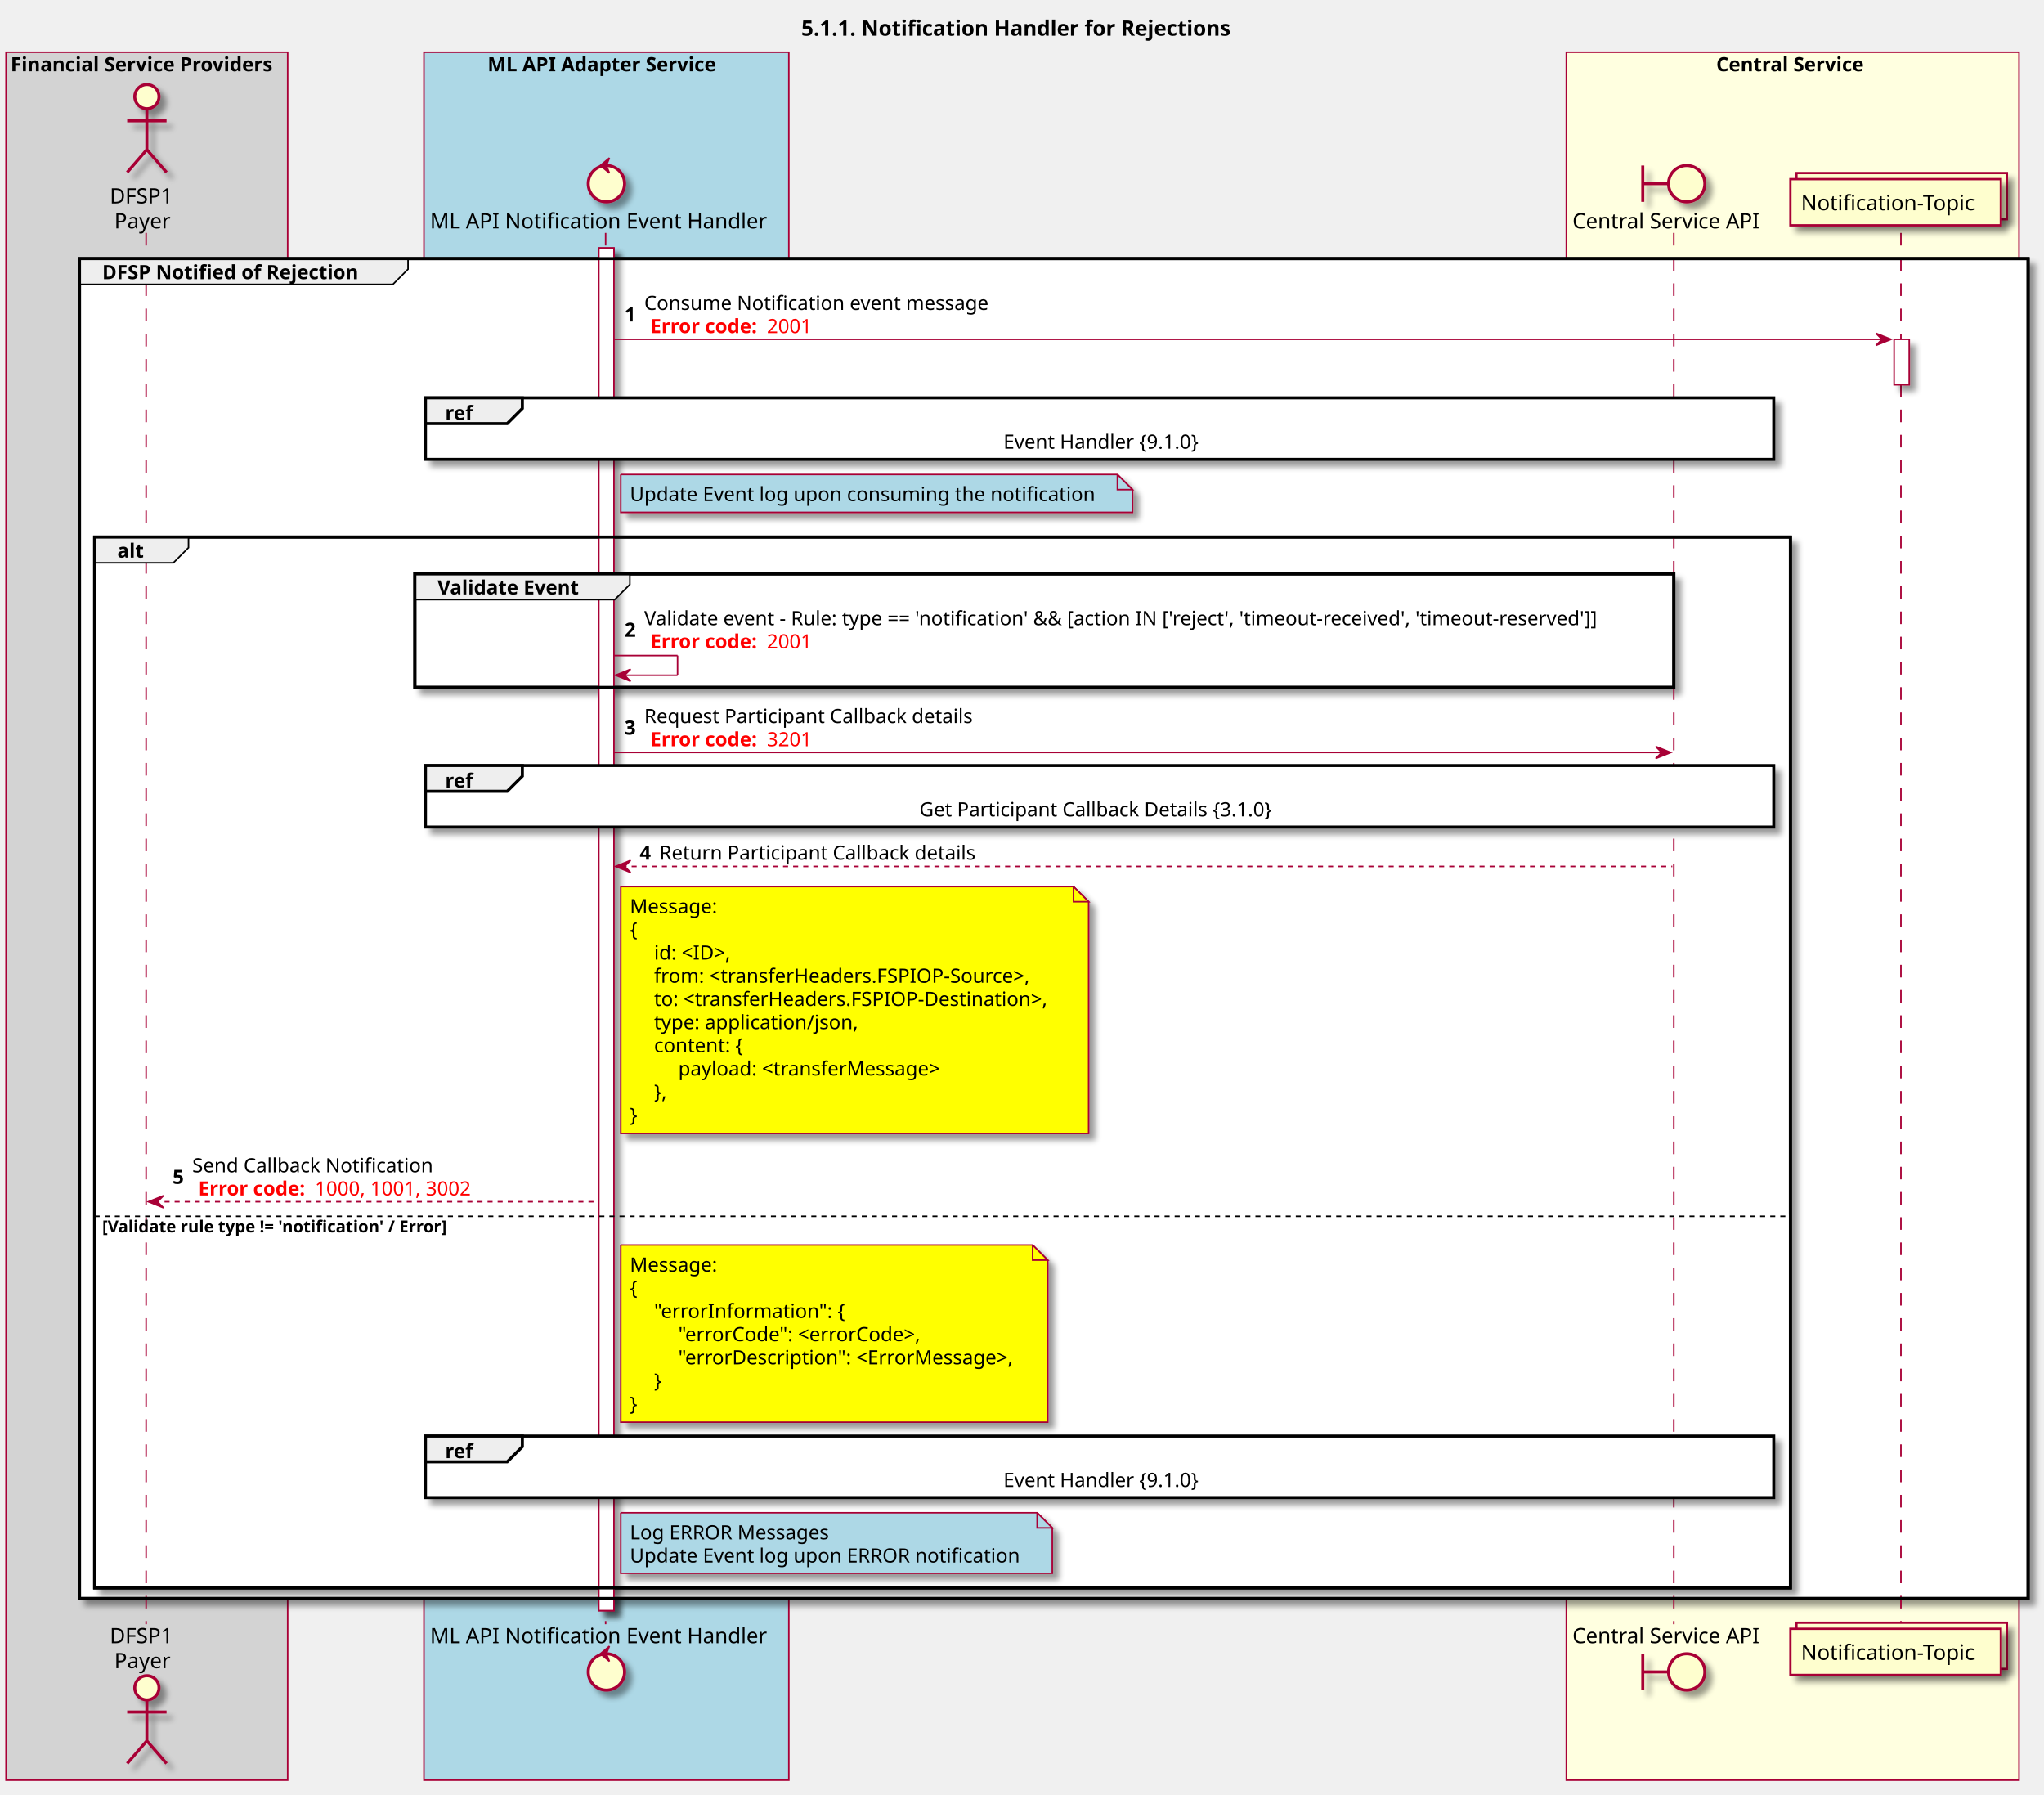
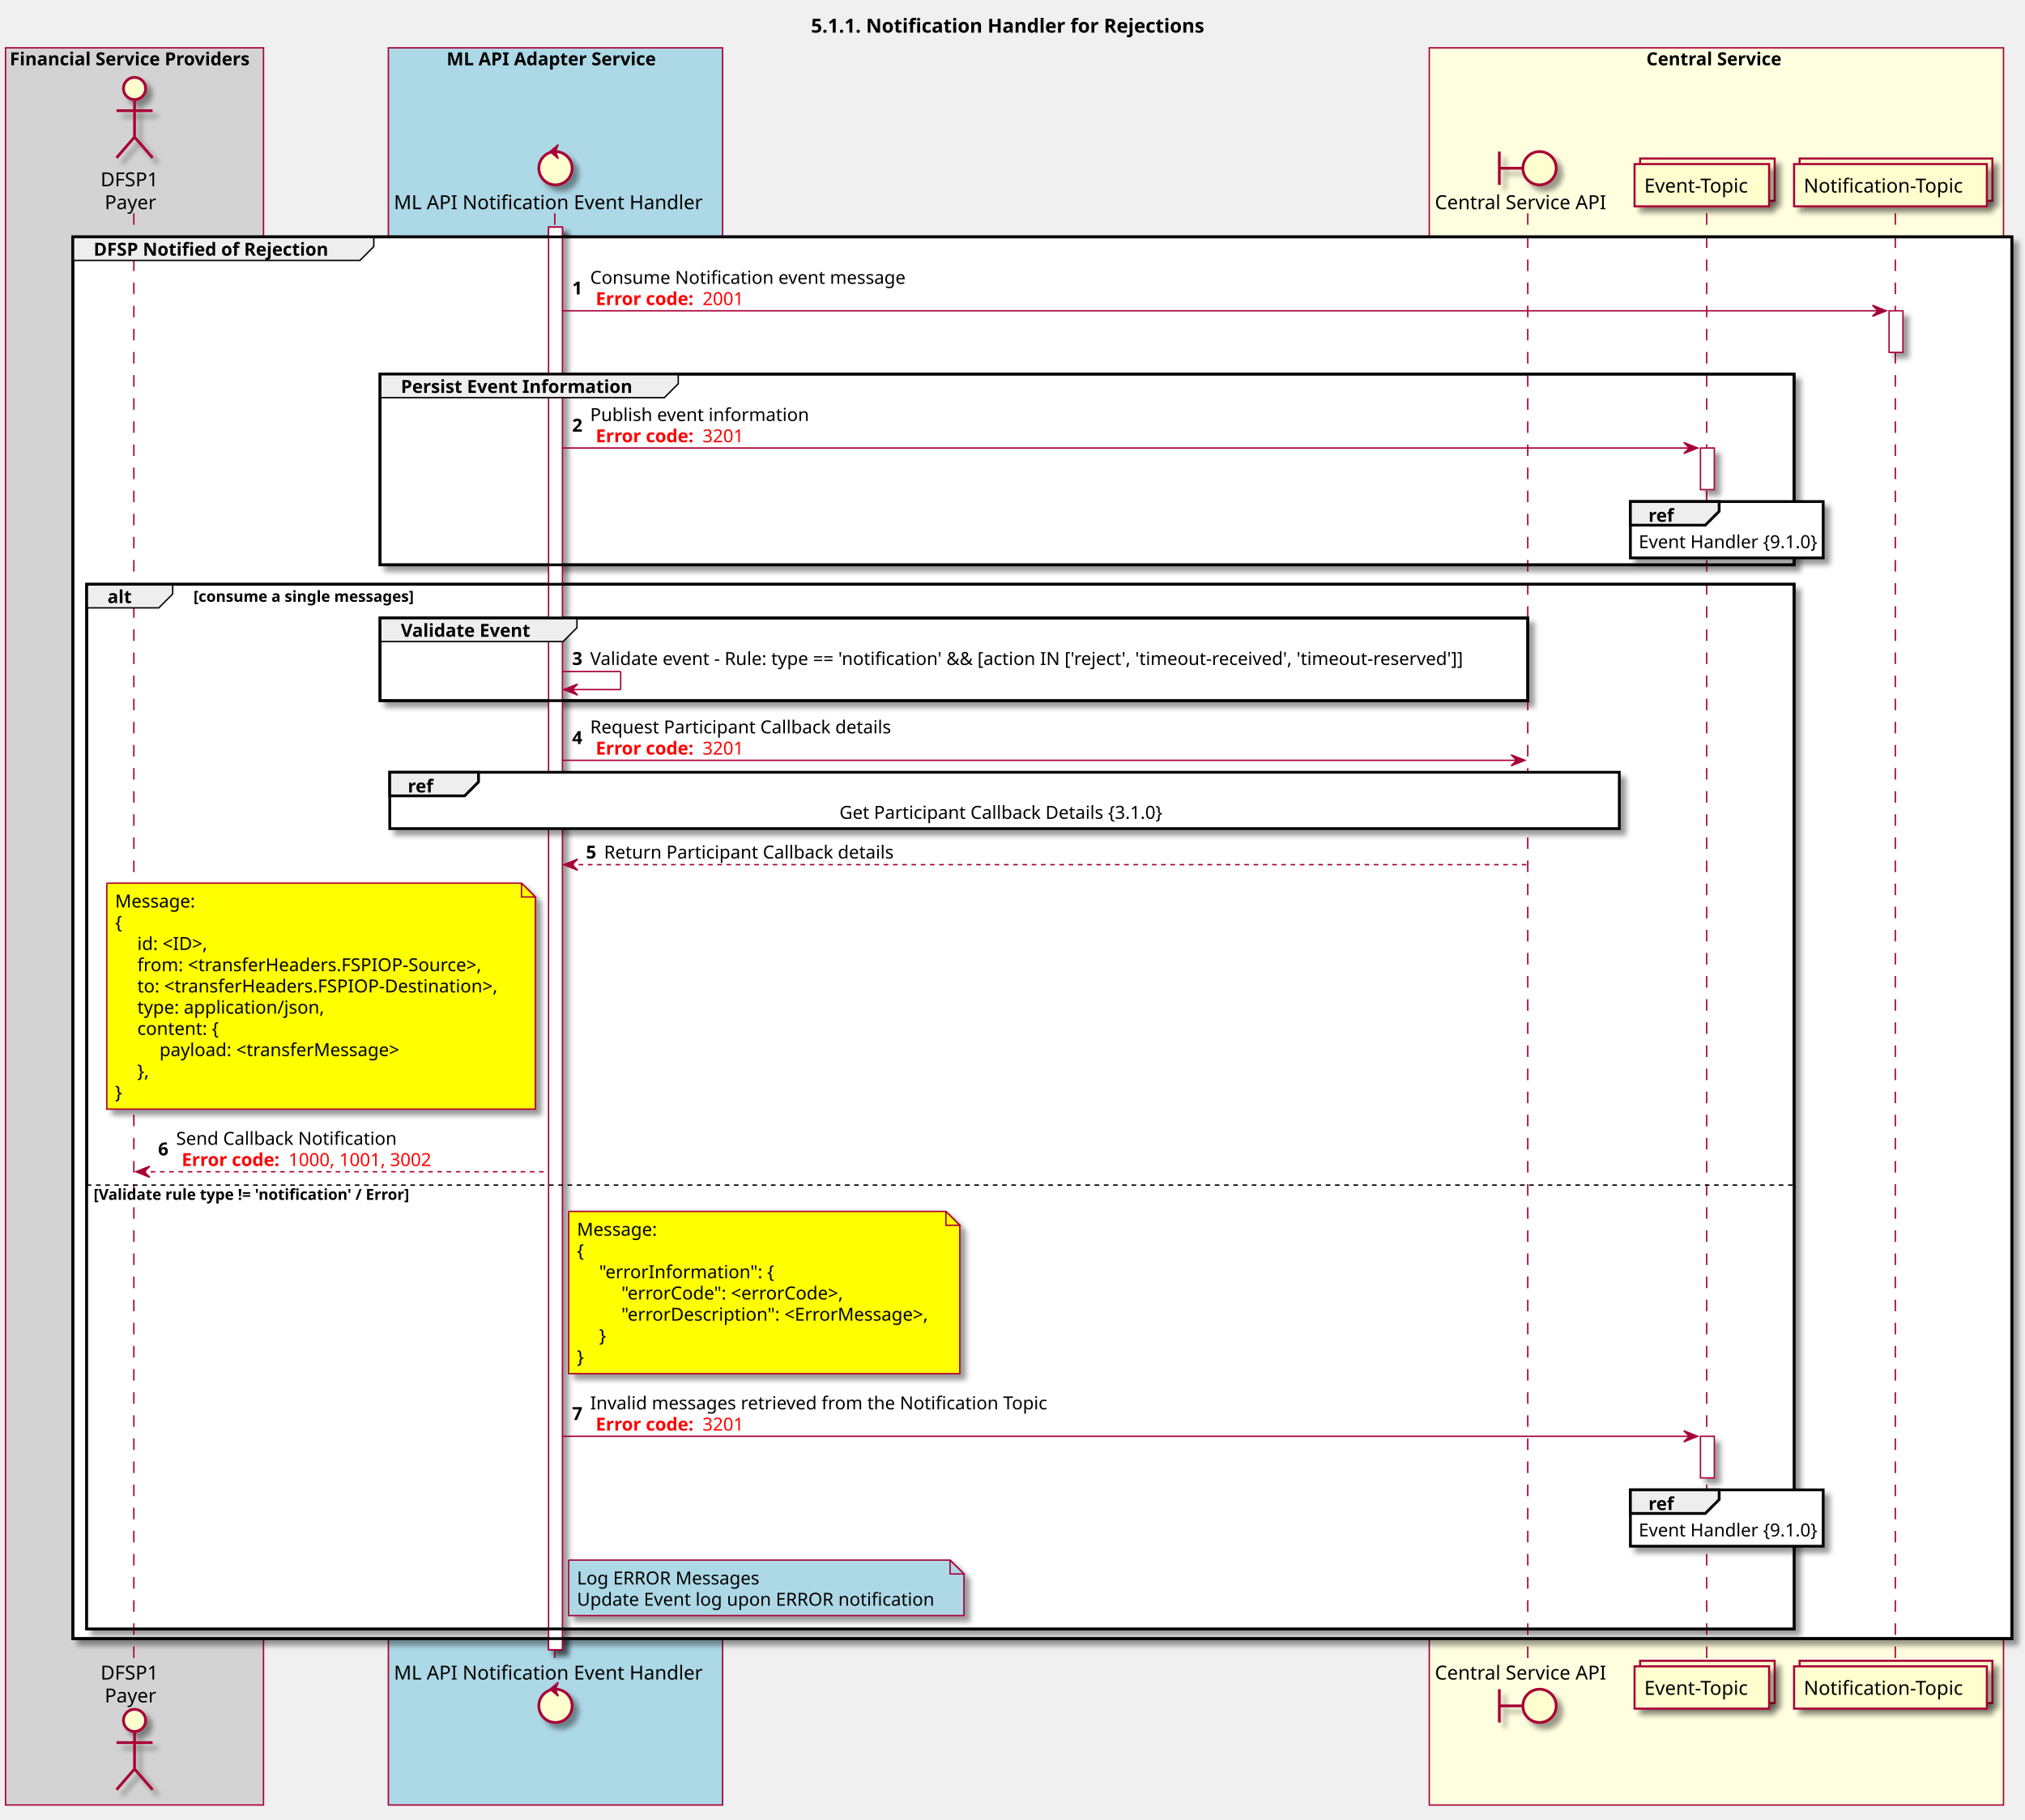
- <svg xmlns="http://www.w3.org/2000/svg" contentScriptType="application/ecmascript" contentStyleType="text/css" height="711.6px" preserveAspectRatio="none" style="width:810px;height:711px;" version="1.1" viewBox="0 0 810 711" width="810px" zoomAndPan="magnify">
+ <svg xmlns="http://www.w3.org/2000/svg" contentScriptType="application/ecmascript" contentStyleType="text/css" height="787.2px" preserveAspectRatio="none" style="width:876px;height:787px;" version="1.1" viewBox="0 0 876 787" width="876.6px" zoomAndPan="magnify">
  <defs>
-     <filter height="300%" id="fsfgrvqvoucpb" width="300%" x="-1" y="-1">
+     <filter height="300%" id="fx6akczbfdt3q" width="300%" x="-1" y="-1">
      <feGaussianBlur result="blurOut" stdDeviation="1.2" />
      <feColorMatrix in="blurOut" result="blurOut2" type="matrix" values="0 0 0 0 0 0 0 0 0 0 0 0 0 0 0 0 0 0 .4 0" />
      <feOffset dx="2.4" dy="2.4" in="blurOut2" result="blurOut3" />
      <feBlend in="SourceGraphic" in2="blurOut3" mode="normal" />
    </filter>
  </defs>
  <g>
-     <text fill="#000000" font-family="sans-serif" font-size="8.4" font-weight="bold" lengthAdjust="spacingAndGlyphs" textLength="176.4" x="317.55" y="14.121">5.1.1. Notification Handler for Rejections</text>
-     <rect fill="#D3D3D3" height="684.612" style="stroke: #A80036; stroke-width: 0.6;" width="111.6" x="2.4" y="20.693" />
+     <text fill="#000000" font-family="sans-serif" font-size="8.4" font-weight="bold" lengthAdjust="spacingAndGlyphs" textLength="176.4" x="350.85" y="14.121">5.1.1. Notification Handler for Rejections</text>
+     <rect fill="#D3D3D3" height="760.171" style="stroke: #A80036; stroke-width: 0.6;" width="111.6" x="2.4" y="20.693" />
    <text fill="#000000" font-family="sans-serif" font-size="7.8" font-weight="bold" lengthAdjust="spacingAndGlyphs" textLength="108" x="4.2" y="28.234">Financial Service Providers</text>
-     <rect fill="#ADD8E6" height="684.612" style="stroke: #A80036; stroke-width: 0.6;" width="144.6" x="168" y="20.693" />
+     <rect fill="#ADD8E6" height="760.171" style="stroke: #A80036; stroke-width: 0.6;" width="144.6" x="168" y="20.693" />
    <text fill="#000000" font-family="sans-serif" font-size="7.8" font-weight="bold" lengthAdjust="spacingAndGlyphs" textLength="94.2" x="193.2" y="28.234">ML API Adapter Service</text>
-     <rect fill="#FFFFE0" height="684.612" style="stroke: #A80036; stroke-width: 0.6;" width="179.4" x="620.7" y="20.693" />
-     <text fill="#000000" font-family="sans-serif" font-size="7.8" font-weight="bold" lengthAdjust="spacingAndGlyphs" textLength="60.6" x="680.1" y="28.234">Central Service</text>
-     <rect fill="#FFFFFF" filter="url(#fsfgrvqvoucpb)" height="539.854" style="stroke: #A80036; stroke-width: 0.6;" width="6" x="237.3" y="98.265" />
-     <rect fill="#FFFFFF" filter="url(#fsfgrvqvoucpb)" height="18" style="stroke: #A80036; stroke-width: 0.6;" width="6" x="750.6" y="134.452" />
-     <rect fill="#FFFFFF" filter="url(#fsfgrvqvoucpb)" height="530.854" style="stroke: #000000; stroke-width: 1.2;" width="772.2" x="31.5" y="102.465" />
-     <rect fill="#FFFFFF" filter="url(#fsfgrvqvoucpb)" height="416.336" style="stroke: #000000; stroke-width: 1.2;" width="672" x="37.5" y="212.783" />
-     <rect fill="#FFFFFF" filter="url(#fsfgrvqvoucpb)" height="44.959" style="stroke: #000000; stroke-width: 1.2;" width="498.9" x="164.4" y="227.369" />
-     <rect fill="#FFFFFF" height="147.823" style="stroke: none; stroke-width: 0.6;" width="672" x="37.5" y="481.296" />
-     <line style="stroke: #A80036; stroke-width: 0.6; stroke-dasharray: 5.0,5.0;" x1="57.9" x2="57.9" y1="92.265" y2="643.519" />
-     <line style="stroke: #A80036; stroke-width: 0.6; stroke-dasharray: 5.0,5.0;" x1="240" x2="240" y1="92.265" y2="643.519" />
-     <line style="stroke: #A80036; stroke-width: 0.6; stroke-dasharray: 5.0,5.0;" x1="663.3" x2="663.3" y1="92.265" y2="643.519" />
-     <line style="stroke: #A80036; stroke-width: 0.6; stroke-dasharray: 5.0,5.0;" x1="753.3" x2="753.3" y1="92.265" y2="643.519" />
+     <rect fill="#FFFFE0" height="760.171" style="stroke: #A80036; stroke-width: 0.6;" width="248.4" x="618.3" y="20.693" />
+     <text fill="#000000" font-family="sans-serif" font-size="7.8" font-weight="bold" lengthAdjust="spacingAndGlyphs" textLength="60.6" x="712.2" y="28.234">Central Service</text>
+     <rect fill="#FFFFFF" filter="url(#fx6akczbfdt3q)" height="615.413" style="stroke: #A80036; stroke-width: 0.6;" width="6" x="237.3" y="98.265" />
+     <rect fill="#FFFFFF" filter="url(#fx6akczbfdt3q)" height="18" style="stroke: #A80036; stroke-width: 0.6;" width="6" x="735.6" y="193.811" />
+     <rect fill="#FFFFFF" filter="url(#fx6akczbfdt3q)" height="18" style="stroke: #A80036; stroke-width: 0.6;" width="6" x="735.6" y="621.36" />
+     <rect fill="#FFFFFF" filter="url(#fx6akczbfdt3q)" height="18" style="stroke: #A80036; stroke-width: 0.6;" width="6" x="817.2" y="134.452" />
+     <rect fill="#FFFFFF" filter="url(#fx6akczbfdt3q)" height="606.413" style="stroke: #000000; stroke-width: 1.2;" width="838.8" x="31.5" y="102.465" />
+     <rect fill="#FFFFFF" filter="url(#fx6akczbfdt3q)" height="82.532" style="stroke: #000000; stroke-width: 1.2;" width="611.7" x="164.4" y="161.824" />
+     <rect fill="#FFFFFF" filter="url(#fx6akczbfdt3q)" height="451.922" style="stroke: #000000; stroke-width: 1.2;" width="738.6" x="37.5" y="252.756" />
+     <rect fill="#FFFFFF" filter="url(#fx6akczbfdt3q)" height="35.773" style="stroke: #000000; stroke-width: 1.2;" width="496.5" x="164.4" y="267.342" />
+     <rect fill="#FFFFFF" height="192.595" style="stroke: none; stroke-width: 0.6;" width="738.6" x="37.5" y="512.082" />
+     <line style="stroke: #A80036; stroke-width: 0.6; stroke-dasharray: 5.0,5.0;" x1="57.9" x2="57.9" y1="92.265" y2="719.078" />
+     <line style="stroke: #A80036; stroke-width: 0.6; stroke-dasharray: 5.0,5.0;" x1="240" x2="240" y1="92.265" y2="719.078" />
+     <line style="stroke: #A80036; stroke-width: 0.6; stroke-dasharray: 5.0,5.0;" x1="660.9" x2="660.9" y1="92.265" y2="719.078" />
+     <line style="stroke: #A80036; stroke-width: 0.6; stroke-dasharray: 5.0,5.0;" x1="738.3" x2="738.3" y1="92.265" y2="719.078" />
+     <line style="stroke: #A80036; stroke-width: 0.6; stroke-dasharray: 5.0,5.0;" x1="819.9" x2="819.9" y1="92.265" y2="719.078" />
    <text fill="#000000" font-family="sans-serif" font-size="8.4" lengthAdjust="spacingAndGlyphs" textLength="25.8" x="43.5" y="80.6">DFSP1</text>
    <text fill="#000000" font-family="sans-serif" font-size="8.4" lengthAdjust="spacingAndGlyphs" textLength="22.2" x="45.3" y="90.493">Payer</text>
-     <ellipse cx="58.2" cy="38.279" fill="#FEFECE" filter="url(#fsfgrvqvoucpb)" rx="4.8" ry="4.8" style="stroke: #A80036; stroke-width: 1.2;" />
-     <path d="M58.2,43.079 L58.2,59.279 M50.4,47.879 L66,47.879 M58.2,59.279 L50.4,68.279 M58.2,59.279 L66,68.279 " fill="none" filter="url(#fsfgrvqvoucpb)" style="stroke: #A80036; stroke-width: 1.2;" />
-     <text fill="#000000" font-family="sans-serif" font-size="8.4" lengthAdjust="spacingAndGlyphs" textLength="25.8" x="43.5" y="651.04">DFSP1</text>
-     <text fill="#000000" font-family="sans-serif" font-size="8.4" lengthAdjust="spacingAndGlyphs" textLength="22.2" x="45.3" y="660.933">Payer</text>
-     <ellipse cx="58.2" cy="668.705" fill="#FEFECE" filter="url(#fsfgrvqvoucpb)" rx="4.8" ry="4.8" style="stroke: #A80036; stroke-width: 1.2;" />
-     <path d="M58.2,673.505 L58.2,689.705 M50.4,678.305 L66,678.305 M58.2,689.705 L50.4,698.705 M58.2,689.705 L66,698.705 " fill="none" filter="url(#fsfgrvqvoucpb)" style="stroke: #A80036; stroke-width: 1.2;" />
+     <ellipse cx="58.2" cy="38.279" fill="#FEFECE" filter="url(#fx6akczbfdt3q)" rx="4.8" ry="4.8" style="stroke: #A80036; stroke-width: 1.2;" />
+     <path d="M58.2,43.079 L58.2,59.279 M50.4,47.879 L66,47.879 M58.2,59.279 L50.4,68.279 M58.2,59.279 L66,68.279 " fill="none" filter="url(#fx6akczbfdt3q)" style="stroke: #A80036; stroke-width: 1.2;" />
+     <text fill="#000000" font-family="sans-serif" font-size="8.4" lengthAdjust="spacingAndGlyphs" textLength="25.8" x="43.5" y="726.599">DFSP1</text>
+     <text fill="#000000" font-family="sans-serif" font-size="8.4" lengthAdjust="spacingAndGlyphs" textLength="22.2" x="45.3" y="736.492">Payer</text>
+     <ellipse cx="58.2" cy="744.264" fill="#FEFECE" filter="url(#fx6akczbfdt3q)" rx="4.8" ry="4.8" style="stroke: #A80036; stroke-width: 1.2;" />
+     <path d="M58.2,749.064 L58.2,765.264 M50.4,753.864 L66,753.864 M58.2,765.264 L50.4,774.264 M58.2,765.264 L66,774.264 " fill="none" filter="url(#fx6akczbfdt3q)" style="stroke: #A80036; stroke-width: 1.2;" />
    <text fill="#000000" font-family="sans-serif" font-size="8.4" lengthAdjust="spacingAndGlyphs" textLength="136.2" x="170.4" y="90.493">ML API Notification Event Handler</text>
-     <ellipse cx="240.3" cy="72.772" fill="#FEFECE" filter="url(#fsfgrvqvoucpb)" rx="7.2" ry="7.2" style="stroke: #A80036; stroke-width: 1.2;" />
+     <ellipse cx="240.3" cy="72.772" fill="#FEFECE" filter="url(#fx6akczbfdt3q)" rx="7.2" ry="7.2" style="stroke: #A80036; stroke-width: 1.2;" />
    <polygon fill="#A80036" points="237.9,65.572,241.5,62.572,240.3,65.572,241.5,68.572,237.9,65.572" style="stroke: #A80036; stroke-width: 0.6;" />
-     <text fill="#000000" font-family="sans-serif" font-size="8.4" lengthAdjust="spacingAndGlyphs" textLength="136.2" x="170.4" y="651.04">ML API Notification Event Handler</text>
-     <ellipse cx="240.3" cy="662.412" fill="#FEFECE" filter="url(#fsfgrvqvoucpb)" rx="7.2" ry="7.2" style="stroke: #A80036; stroke-width: 1.2;" />
-     <polygon fill="#A80036" points="237.9,655.212,241.5,652.212,240.3,655.212,241.5,658.212,237.9,655.212" style="stroke: #A80036; stroke-width: 0.6;" />
-     <text fill="#000000" font-family="sans-serif" font-size="8.4" lengthAdjust="spacingAndGlyphs" textLength="76.8" x="623.1" y="90.493">Central Service API</text>
-     <path d="M651,65.572 L651,79.972 M651,72.772 L661.2,72.772 " fill="none" filter="url(#fsfgrvqvoucpb)" style="stroke: #A80036; stroke-width: 1.2;" />
-     <ellipse cx="668.4" cy="72.772" fill="#FEFECE" filter="url(#fsfgrvqvoucpb)" rx="7.2" ry="7.2" style="stroke: #A80036; stroke-width: 1.2;" />
-     <text fill="#000000" font-family="sans-serif" font-size="8.4" lengthAdjust="spacingAndGlyphs" textLength="76.8" x="623.1" y="651.04">Central Service API</text>
-     <path d="M651,655.212 L651,669.612 M651,662.412 L661.2,662.412 " fill="none" filter="url(#fsfgrvqvoucpb)" style="stroke: #A80036; stroke-width: 1.2;" />
-     <ellipse cx="668.4" cy="662.412" fill="#FEFECE" filter="url(#fsfgrvqvoucpb)" rx="7.2" ry="7.2" style="stroke: #A80036; stroke-width: 1.2;" />
-     <rect fill="#FEFECE" filter="url(#fsfgrvqvoucpb)" height="18.293" style="stroke: #A80036; stroke-width: 0.9;" width="83.4" x="711.9" y="68.572" />
-     <rect fill="#FEFECE" filter="url(#fsfgrvqvoucpb)" height="18.293" style="stroke: #A80036; stroke-width: 0.9;" width="83.4" x="709.5" y="70.972" />
-     <text fill="#000000" font-family="sans-serif" font-size="8.4" lengthAdjust="spacingAndGlyphs" textLength="75" x="713.7" y="83.293">Notification-Topic</text>
-     <rect fill="#FEFECE" filter="url(#fsfgrvqvoucpb)" height="18.293" style="stroke: #A80036; stroke-width: 0.9;" width="83.4" x="711.9" y="642.919" />
-     <rect fill="#FEFECE" filter="url(#fsfgrvqvoucpb)" height="18.293" style="stroke: #A80036; stroke-width: 0.9;" width="83.4" x="709.5" y="645.319" />
-     <text fill="#000000" font-family="sans-serif" font-size="8.4" lengthAdjust="spacingAndGlyphs" textLength="75" x="713.7" y="657.64">Notification-Topic</text>
-     <rect fill="#FFFFFF" filter="url(#fsfgrvqvoucpb)" height="539.854" style="stroke: #A80036; stroke-width: 0.6;" width="6" x="237.3" y="98.265" />
-     <rect fill="#FFFFFF" filter="url(#fsfgrvqvoucpb)" height="18" style="stroke: #A80036; stroke-width: 0.6;" width="6" x="750.6" y="134.452" />
+     <text fill="#000000" font-family="sans-serif" font-size="8.4" lengthAdjust="spacingAndGlyphs" textLength="136.2" x="170.4" y="726.599">ML API Notification Event Handler</text>
+     <ellipse cx="240.3" cy="737.971" fill="#FEFECE" filter="url(#fx6akczbfdt3q)" rx="7.2" ry="7.2" style="stroke: #A80036; stroke-width: 1.2;" />
+     <polygon fill="#A80036" points="237.9,730.771,241.5,727.771,240.3,730.771,241.5,733.771,237.9,730.771" style="stroke: #A80036; stroke-width: 0.6;" />
+     <text fill="#000000" font-family="sans-serif" font-size="8.4" lengthAdjust="spacingAndGlyphs" textLength="76.8" x="620.7" y="90.493">Central Service API</text>
+     <path d="M648.6,65.572 L648.6,79.972 M648.6,72.772 L658.8,72.772 " fill="none" filter="url(#fx6akczbfdt3q)" style="stroke: #A80036; stroke-width: 1.2;" />
+     <ellipse cx="666" cy="72.772" fill="#FEFECE" filter="url(#fx6akczbfdt3q)" rx="7.2" ry="7.2" style="stroke: #A80036; stroke-width: 1.2;" />
+     <text fill="#000000" font-family="sans-serif" font-size="8.4" lengthAdjust="spacingAndGlyphs" textLength="76.8" x="620.7" y="726.599">Central Service API</text>
+     <path d="M648.6,730.771 L648.6,745.171 M648.6,737.971 L658.8,737.971 " fill="none" filter="url(#fx6akczbfdt3q)" style="stroke: #A80036; stroke-width: 1.2;" />
+     <ellipse cx="666" cy="737.971" fill="#FEFECE" filter="url(#fx6akczbfdt3q)" rx="7.2" ry="7.2" style="stroke: #A80036; stroke-width: 1.2;" />
+     <rect fill="#FEFECE" filter="url(#fx6akczbfdt3q)" height="18.293" style="stroke: #A80036; stroke-width: 0.9;" width="58.2" x="709.5" y="68.572" />
+     <rect fill="#FEFECE" filter="url(#fx6akczbfdt3q)" height="18.293" style="stroke: #A80036; stroke-width: 0.9;" width="58.2" x="707.1" y="70.972" />
+     <text fill="#000000" font-family="sans-serif" font-size="8.4" lengthAdjust="spacingAndGlyphs" textLength="49.8" x="711.3" y="83.293">Event-Topic</text>
+     <rect fill="#FEFECE" filter="url(#fx6akczbfdt3q)" height="18.293" style="stroke: #A80036; stroke-width: 0.9;" width="58.2" x="709.5" y="718.478" />
+     <rect fill="#FEFECE" filter="url(#fx6akczbfdt3q)" height="18.293" style="stroke: #A80036; stroke-width: 0.9;" width="58.2" x="707.1" y="720.878" />
+     <text fill="#000000" font-family="sans-serif" font-size="8.4" lengthAdjust="spacingAndGlyphs" textLength="49.8" x="711.3" y="733.199">Event-Topic</text>
+     <rect fill="#FEFECE" filter="url(#fx6akczbfdt3q)" height="18.293" style="stroke: #A80036; stroke-width: 0.9;" width="83.4" x="778.5" y="68.572" />
+     <rect fill="#FEFECE" filter="url(#fx6akczbfdt3q)" height="18.293" style="stroke: #A80036; stroke-width: 0.9;" width="83.4" x="776.1" y="70.972" />
+     <text fill="#000000" font-family="sans-serif" font-size="8.4" lengthAdjust="spacingAndGlyphs" textLength="75" x="780.3" y="83.293">Notification-Topic</text>
+     <rect fill="#FEFECE" filter="url(#fx6akczbfdt3q)" height="18.293" style="stroke: #A80036; stroke-width: 0.9;" width="83.4" x="778.5" y="718.478" />
+     <rect fill="#FEFECE" filter="url(#fx6akczbfdt3q)" height="18.293" style="stroke: #A80036; stroke-width: 0.9;" width="83.4" x="776.1" y="720.878" />
+     <text fill="#000000" font-family="sans-serif" font-size="8.4" lengthAdjust="spacingAndGlyphs" textLength="75" x="780.3" y="733.199">Notification-Topic</text>
+     <rect fill="#FFFFFF" filter="url(#fx6akczbfdt3q)" height="615.413" style="stroke: #A80036; stroke-width: 0.6;" width="6" x="237.3" y="98.265" />
+     <rect fill="#FFFFFF" filter="url(#fx6akczbfdt3q)" height="18" style="stroke: #A80036; stroke-width: 0.6;" width="6" x="735.6" y="193.811" />
+     <rect fill="#FFFFFF" filter="url(#fx6akczbfdt3q)" height="18" style="stroke: #A80036; stroke-width: 0.6;" width="6" x="735.6" y="621.36" />
+     <rect fill="#FFFFFF" filter="url(#fx6akczbfdt3q)" height="18" style="stroke: #A80036; stroke-width: 0.6;" width="6" x="817.2" y="134.452" />
    <path d="M31.5,102.465 L161.7,102.465 L161.7,106.665 L155.7,112.665 L31.5,112.665 L31.5,102.465 " fill="#EEEEEE" style="stroke: #000000; stroke-width: 0.6;" />
-     <rect fill="none" height="530.854" style="stroke: #000000; stroke-width: 1.2;" width="772.2" x="31.5" y="102.465" />
+     <rect fill="none" height="606.413" style="stroke: #000000; stroke-width: 1.2;" width="838.8" x="31.5" y="102.465" />
    <text fill="#000000" font-family="sans-serif" font-size="7.8" font-weight="bold" lengthAdjust="spacingAndGlyphs" textLength="103.2" x="40.5" y="110.606">DFSP Notified of Rejection</text>
-     <polygon fill="#A80036" points="743.4,132.052,749.4,134.452,743.4,136.852,745.8,134.452" style="stroke: #A80036; stroke-width: 0.6;" />
-     <line style="stroke: #A80036; stroke-width: 0.6;" x1="243.3" x2="747" y1="134.452" y2="134.452" />
+     <polygon fill="#A80036" points="810,132.052,816,134.452,810,136.852,812.4,134.452" style="stroke: #A80036; stroke-width: 0.6;" />
+     <line style="stroke: #A80036; stroke-width: 0.6;" x1="243.3" x2="813.6" y1="134.452" y2="134.452" />
    <text fill="#000000" font-family="sans-serif" font-size="7.8" font-weight="bold" lengthAdjust="spacingAndGlyphs" textLength="5.4" x="247.5" y="127.386">1</text>
    <text fill="#000000" font-family="sans-serif" font-size="7.8" lengthAdjust="spacingAndGlyphs" textLength="141" x="255.3" y="122.793">Consume Notification event message</text>
    <text fill="#000000" font-family="sans-serif" font-size="7.8" lengthAdjust="spacingAndGlyphs" textLength="0" x="257.7" y="131.979" />
    <text fill="#FF0000" font-family="sans-serif" font-size="7.8" font-weight="bold" lengthAdjust="spacingAndGlyphs" textLength="43.8" x="257.7" y="131.979">Error code:</text>
    <text fill="#FF0000" font-family="sans-serif" font-size="7.8" lengthAdjust="spacingAndGlyphs" textLength="19.2" x="303.9" y="131.979">2001</text>
-     <rect fill="#FFFFFF" filter="url(#fsfgrvqvoucpb)" height="24.373" style="stroke: #000000; stroke-width: 1.2;" width="534.3" x="168.6" y="157.624" />
-     <polygon fill="#EEEEEE" points="168.6,157.624,207,157.624,207,161.824,201,167.824,168.6,167.824,168.6,157.624" style="stroke: #000000; stroke-width: 1.2;" />
-     <text fill="#000000" font-family="sans-serif" font-size="7.8" font-weight="bold" lengthAdjust="spacingAndGlyphs" textLength="11.4" x="176.4" y="166.365">ref</text>
-     <text fill="#000000" font-family="sans-serif" font-size="7.8" lengthAdjust="spacingAndGlyphs" textLength="78.6" x="397.65" y="177.765">Event Handler {9.1.0}</text>
-     <path d="M246,187.997 L246,202.997 L448.8,202.997 L448.8,193.997 L442.8,187.997 L246,187.997 " fill="#ADD8E6" filter="url(#fsfgrvqvoucpb)" style="stroke: #A80036; stroke-width: 0.6;" />
-     <path d="M442.8,187.997 L442.8,193.997 L448.8,193.997 L442.8,187.997 " fill="#ADD8E6" style="stroke: #A80036; stroke-width: 0.6;" />
-     <text fill="#000000" font-family="sans-serif" font-size="7.8" lengthAdjust="spacingAndGlyphs" textLength="190.2" x="249.6" y="198.538">Update Event log upon consuming the notification</text>
-     <path d="M37.5,212.783 L74.7,212.783 L74.7,216.983 L68.7,222.983 L37.5,222.983 L37.5,212.783 " fill="#EEEEEE" style="stroke: #000000; stroke-width: 0.6;" />
-     <rect fill="none" height="416.336" style="stroke: #000000; stroke-width: 1.2;" width="672" x="37.5" y="212.783" />
-     <text fill="#000000" font-family="sans-serif" font-size="7.8" font-weight="bold" lengthAdjust="spacingAndGlyphs" textLength="10.2" x="46.5" y="220.924">alt</text>
-     <path d="M164.4,227.369 L249.6,227.369 L249.6,231.57 L243.6,237.57 L164.4,237.57 L164.4,227.369 " fill="#EEEEEE" style="stroke: #000000; stroke-width: 0.6;" />
-     <rect fill="none" height="44.959" style="stroke: #000000; stroke-width: 1.2;" width="498.9" x="164.4" y="227.369" />
-     <text fill="#000000" font-family="sans-serif" font-size="7.8" font-weight="bold" lengthAdjust="spacingAndGlyphs" textLength="58.2" x="173.4" y="235.511">Validate Event</text>
-     <line style="stroke: #A80036; stroke-width: 0.6;" x1="243.3" x2="268.5" y1="259.728" y2="259.728" />
-     <line style="stroke: #A80036; stroke-width: 0.6;" x1="268.5" x2="268.5" y1="259.728" y2="267.529" />
-     <line style="stroke: #A80036; stroke-width: 0.6;" x1="243.9" x2="268.5" y1="267.529" y2="267.529" />
-     <polygon fill="#A80036" points="249.9,265.128,243.9,267.529,249.9,269.928,247.5,267.529" style="stroke: #A80036; stroke-width: 0.6;" />
-     <text fill="#000000" font-family="sans-serif" font-size="7.8" font-weight="bold" lengthAdjust="spacingAndGlyphs" textLength="5.4" x="247.5" y="252.29">2</text>
-     <text fill="#000000" font-family="sans-serif" font-size="7.8" lengthAdjust="spacingAndGlyphs" textLength="398.4" x="255.3" y="247.697">Validate event - Rule: type == 'notification' &amp;&amp; [action IN ['reject', 'timeout-received', 'timeout-reserved']]</text>
-     <text fill="#000000" font-family="sans-serif" font-size="7.8" lengthAdjust="spacingAndGlyphs" textLength="0" x="257.7" y="256.883" />
-     <text fill="#FF0000" font-family="sans-serif" font-size="7.8" font-weight="bold" lengthAdjust="spacingAndGlyphs" textLength="43.8" x="257.7" y="256.883">Error code:</text>
-     <text fill="#FF0000" font-family="sans-serif" font-size="7.8" lengthAdjust="spacingAndGlyphs" textLength="19.2" x="303.9" y="256.883">2001</text>
-     <polygon fill="#A80036" points="656.1,295.728,662.1,298.128,656.1,300.529,658.5,298.128" style="stroke: #A80036; stroke-width: 0.6;" />
-     <line style="stroke: #A80036; stroke-width: 0.6;" x1="243.3" x2="659.7" y1="298.128" y2="298.128" />
-     <text fill="#000000" font-family="sans-serif" font-size="7.8" font-weight="bold" lengthAdjust="spacingAndGlyphs" textLength="5.4" x="247.5" y="291.063">3</text>
-     <text fill="#000000" font-family="sans-serif" font-size="7.8" lengthAdjust="spacingAndGlyphs" textLength="135" x="255.3" y="286.469">Request Participant Callback details</text>
-     <text fill="#000000" font-family="sans-serif" font-size="7.8" lengthAdjust="spacingAndGlyphs" textLength="0" x="257.7" y="295.656" />
-     <text fill="#FF0000" font-family="sans-serif" font-size="7.8" font-weight="bold" lengthAdjust="spacingAndGlyphs" textLength="43.8" x="257.7" y="295.656">Error code:</text>
-     <text fill="#FF0000" font-family="sans-serif" font-size="7.8" lengthAdjust="spacingAndGlyphs" textLength="19.2" x="303.9" y="295.656">3201</text>
-     <rect fill="#FFFFFF" filter="url(#fsfgrvqvoucpb)" height="24.373" style="stroke: #000000; stroke-width: 1.2;" width="534.3" x="168.6" y="303.301" />
-     <polygon fill="#EEEEEE" points="168.6,303.301,207,303.301,207,307.501,201,313.501,168.6,313.501,168.6,303.301" style="stroke: #000000; stroke-width: 1.2;" />
-     <text fill="#000000" font-family="sans-serif" font-size="7.8" font-weight="bold" lengthAdjust="spacingAndGlyphs" textLength="11.4" x="176.4" y="312.042">ref</text>
-     <text fill="#000000" font-family="sans-serif" font-size="7.8" lengthAdjust="spacingAndGlyphs" textLength="145.2" x="364.35" y="323.442">Get Participant Callback Details {3.1.0}</text>
-     <polygon fill="#A80036" points="249.9,340.874,243.9,343.274,249.9,345.674,247.5,343.274" style="stroke: #A80036; stroke-width: 0.6;" />
-     <line style="stroke: #A80036; stroke-width: 0.6; stroke-dasharray: 2.0,2.0;" x1="246.3" x2="662.7" y1="343.274" y2="343.274" />
-     <text fill="#000000" font-family="sans-serif" font-size="7.8" font-weight="bold" lengthAdjust="spacingAndGlyphs" textLength="5.4" x="253.5" y="340.615">4</text>
-     <text fill="#000000" font-family="sans-serif" font-size="7.8" lengthAdjust="spacingAndGlyphs" textLength="129.6" x="261.3" y="340.615">Return Participant Callback details</text>
-     <path d="M246,351.26 L246,449.06 L431.4,449.06 L431.4,357.26 L425.4,351.26 L246,351.26 " fill="#FFFF00" filter="url(#fsfgrvqvoucpb)" style="stroke: #A80036; stroke-width: 0.6;" />
-     <path d="M425.4,351.26 L425.4,357.26 L431.4,357.26 L425.4,351.26 " fill="#FFFF00" style="stroke: #A80036; stroke-width: 0.6;" />
-     <text fill="#000000" font-family="sans-serif" font-size="7.8" lengthAdjust="spacingAndGlyphs" textLength="34.8" x="249.6" y="361.801">Message:</text>
-     <text fill="#000000" font-family="sans-serif" font-size="7.8" lengthAdjust="spacingAndGlyphs" textLength="2.4" x="249.6" y="370.988">{</text>
-     <text fill="#000000" font-family="sans-serif" font-size="7.8" lengthAdjust="spacingAndGlyphs" textLength="34.8" x="259.2" y="380.174">id: &lt;ID&gt;,</text>
-     <text fill="#000000" font-family="sans-serif" font-size="7.8" lengthAdjust="spacingAndGlyphs" textLength="154.8" x="259.2" y="389.36">from: &lt;transferHeaders.FSPIOP-Source&gt;,</text>
-     <text fill="#000000" font-family="sans-serif" font-size="7.8" lengthAdjust="spacingAndGlyphs" textLength="163.2" x="259.2" y="398.546">to: &lt;transferHeaders.FSPIOP-Destination&gt;,</text>
-     <text fill="#000000" font-family="sans-serif" font-size="7.8" lengthAdjust="spacingAndGlyphs" textLength="85.8" x="259.2" y="407.733">type: application/json,</text>
-     <text fill="#000000" font-family="sans-serif" font-size="7.8" lengthAdjust="spacingAndGlyphs" textLength="36" x="259.2" y="416.919">content: {</text>
-     <text fill="#000000" font-family="sans-serif" font-size="7.8" lengthAdjust="spacingAndGlyphs" textLength="108" x="268.8" y="426.106">payload: &lt;transferMessage&gt;</text>
-     <text fill="#000000" font-family="sans-serif" font-size="7.8" lengthAdjust="spacingAndGlyphs" textLength="4.8" x="259.2" y="435.292">},</text>
-     <text fill="#000000" font-family="sans-serif" font-size="7.8" lengthAdjust="spacingAndGlyphs" textLength="2.4" x="249.6" y="444.478">}</text>
-     <polygon fill="#A80036" points="64.8,473.724,58.8,476.123,64.8,478.524,62.4,476.123" style="stroke: #A80036; stroke-width: 0.6;" />
-     <line style="stroke: #A80036; stroke-width: 0.6; stroke-dasharray: 2.0,2.0;" x1="61.2" x2="236.7" y1="476.123" y2="476.123" />
-     <text fill="#000000" font-family="sans-serif" font-size="7.8" font-weight="bold" lengthAdjust="spacingAndGlyphs" textLength="5.4" x="68.4" y="469.058">5</text>
-     <text fill="#000000" font-family="sans-serif" font-size="7.8" lengthAdjust="spacingAndGlyphs" textLength="100.2" x="76.2" y="464.464">Send Callback Notification</text>
-     <text fill="#000000" font-family="sans-serif" font-size="7.8" lengthAdjust="spacingAndGlyphs" textLength="0" x="78.6" y="473.651" />
-     <text fill="#FF0000" font-family="sans-serif" font-size="7.8" font-weight="bold" lengthAdjust="spacingAndGlyphs" textLength="43.8" x="78.6" y="473.651">Error code:</text>
-     <text fill="#FF0000" font-family="sans-serif" font-size="7.8" lengthAdjust="spacingAndGlyphs" textLength="67.2" x="124.8" y="473.651">1000, 1001, 3002</text>
-     <line style="stroke: #000000; stroke-width: 0.6; stroke-dasharray: 2.0,2.0;" x1="37.5" x2="709.5" y1="481.896" y2="481.896" />
-     <text fill="#000000" font-family="sans-serif" font-size="6.6" font-weight="bold" lengthAdjust="spacingAndGlyphs" textLength="144" x="40.5" y="488.277">[Validate rule type != 'notification' / Error]</text>
-     <path d="M246,493.269 L246,563.469 L415.2,563.469 L415.2,499.269 L409.2,493.269 L246,493.269 " fill="#FFFF00" filter="url(#fsfgrvqvoucpb)" style="stroke: #A80036; stroke-width: 0.6;" />
-     <path d="M409.2,493.269 L409.2,499.269 L415.2,499.269 L409.2,493.269 " fill="#FFFF00" style="stroke: #A80036; stroke-width: 0.6;" />
-     <text fill="#000000" font-family="sans-serif" font-size="7.8" lengthAdjust="spacingAndGlyphs" textLength="34.8" x="249.6" y="503.81">Message:</text>
-     <text fill="#000000" font-family="sans-serif" font-size="7.8" lengthAdjust="spacingAndGlyphs" textLength="2.4" x="249.6" y="512.996">{</text>
-     <text fill="#000000" font-family="sans-serif" font-size="7.8" lengthAdjust="spacingAndGlyphs" textLength="75.6" x="259.2" y="522.183">"errorInformation": {</text>
-     <text fill="#000000" font-family="sans-serif" font-size="7.8" lengthAdjust="spacingAndGlyphs" textLength="99.6" x="268.8" y="531.369">"errorCode": &lt;errorCode&gt;,</text>
-     <text fill="#000000" font-family="sans-serif" font-size="7.8" lengthAdjust="spacingAndGlyphs" textLength="137.4" x="268.8" y="540.556">"errorDescription": &lt;ErrorMessage&gt;,</text>
-     <text fill="#000000" font-family="sans-serif" font-size="7.8" lengthAdjust="spacingAndGlyphs" textLength="2.4" x="259.2" y="549.742">}</text>
-     <text fill="#000000" font-family="sans-serif" font-size="7.8" lengthAdjust="spacingAndGlyphs" textLength="2.4" x="249.6" y="558.928">}</text>
-     <rect fill="#FFFFFF" filter="url(#fsfgrvqvoucpb)" height="24.373" style="stroke: #000000; stroke-width: 1.2;" width="534.3" x="168.6" y="568.973" />
-     <polygon fill="#EEEEEE" points="168.6,568.973,207,568.973,207,573.173,201,579.173,168.6,579.173,168.6,568.973" style="stroke: #000000; stroke-width: 1.2;" />
-     <text fill="#000000" font-family="sans-serif" font-size="7.8" font-weight="bold" lengthAdjust="spacingAndGlyphs" textLength="11.4" x="176.4" y="577.715">ref</text>
-     <text fill="#000000" font-family="sans-serif" font-size="7.8" lengthAdjust="spacingAndGlyphs" textLength="78.6" x="397.65" y="589.115">Event Handler {9.1.0}</text>
-     <path d="M246,599.346 L246,623.346 L417,623.346 L417,605.346 L411,599.346 L246,599.346 " fill="#ADD8E6" filter="url(#fsfgrvqvoucpb)" style="stroke: #A80036; stroke-width: 0.6;" />
-     <path d="M411,599.346 L411,605.346 L417,605.346 L411,599.346 " fill="#ADD8E6" style="stroke: #A80036; stroke-width: 0.6;" />
-     <text fill="#000000" font-family="sans-serif" font-size="7.8" lengthAdjust="spacingAndGlyphs" textLength="79.8" x="249.6" y="609.887">Log ERROR Messages</text>
-     <text fill="#000000" font-family="sans-serif" font-size="7.8" lengthAdjust="spacingAndGlyphs" textLength="158.4" x="249.6" y="619.073">Update Event log upon ERROR notification</text>
+     <path d="M164.4,161.824 L293.4,161.824 L293.4,166.024 L287.4,172.024 L164.4,172.024 L164.4,161.824 " fill="#EEEEEE" style="stroke: #000000; stroke-width: 0.6;" />
+     <rect fill="none" height="82.532" style="stroke: #000000; stroke-width: 1.2;" width="611.7" x="164.4" y="161.824" />
+     <text fill="#000000" font-family="sans-serif" font-size="7.8" font-weight="bold" lengthAdjust="spacingAndGlyphs" textLength="102" x="173.4" y="169.965">Persist Event Information</text>
+     <polygon fill="#A80036" points="728.4,191.411,734.4,193.811,728.4,196.211,730.8,193.811" style="stroke: #A80036; stroke-width: 0.6;" />
+     <line style="stroke: #A80036; stroke-width: 0.6;" x1="243.3" x2="732" y1="193.811" y2="193.811" />
+     <text fill="#000000" font-family="sans-serif" font-size="7.8" font-weight="bold" lengthAdjust="spacingAndGlyphs" textLength="5.4" x="247.5" y="186.745">2</text>
+     <text fill="#000000" font-family="sans-serif" font-size="7.8" lengthAdjust="spacingAndGlyphs" textLength="97.2" x="255.3" y="182.152">Publish event information</text>
+     <text fill="#000000" font-family="sans-serif" font-size="7.8" lengthAdjust="spacingAndGlyphs" textLength="0" x="257.7" y="191.338" />
+     <text fill="#FF0000" font-family="sans-serif" font-size="7.8" font-weight="bold" lengthAdjust="spacingAndGlyphs" textLength="43.8" x="257.7" y="191.338">Error code:</text>
+     <text fill="#FF0000" font-family="sans-serif" font-size="7.8" lengthAdjust="spacingAndGlyphs" textLength="19.2" x="303.9" y="191.338">3201</text>
+     <rect fill="#FFFFFF" filter="url(#fx6akczbfdt3q)" height="24.373" style="stroke: #000000; stroke-width: 1.2;" width="83.4" x="705.3" y="216.983" />
+     <polygon fill="#EEEEEE" points="705.3,216.983,743.7,216.983,743.7,221.183,737.7,227.183,705.3,227.183,705.3,216.983" style="stroke: #000000; stroke-width: 1.2;" />
+     <text fill="#000000" font-family="sans-serif" font-size="7.8" font-weight="bold" lengthAdjust="spacingAndGlyphs" textLength="11.4" x="713.1" y="225.724">ref</text>
+     <text fill="#000000" font-family="sans-serif" font-size="7.8" lengthAdjust="spacingAndGlyphs" textLength="78.6" x="708.9" y="237.124">Event Handler {9.1.0}</text>
+     <path d="M37.5,252.756 L74.7,252.756 L74.7,256.956 L68.7,262.956 L37.5,262.956 L37.5,252.756 " fill="#EEEEEE" style="stroke: #000000; stroke-width: 0.6;" />
+     <rect fill="none" height="451.922" style="stroke: #000000; stroke-width: 1.2;" width="738.6" x="37.5" y="252.756" />
+     <text fill="#000000" font-family="sans-serif" font-size="7.8" font-weight="bold" lengthAdjust="spacingAndGlyphs" textLength="10.2" x="46.5" y="260.897">alt</text>
+     <text fill="#000000" font-family="sans-serif" font-size="6.6" font-weight="bold" lengthAdjust="spacingAndGlyphs" textLength="98.4" x="83.7" y="260.337">[consume a single messages]</text>
+     <path d="M164.4,267.342 L249.6,267.342 L249.6,271.542 L243.6,277.542 L164.4,277.542 L164.4,267.342 " fill="#EEEEEE" style="stroke: #000000; stroke-width: 0.6;" />
+     <rect fill="none" height="35.773" style="stroke: #000000; stroke-width: 1.2;" width="496.5" x="164.4" y="267.342" />
+     <text fill="#000000" font-family="sans-serif" font-size="7.8" font-weight="bold" lengthAdjust="spacingAndGlyphs" textLength="58.2" x="173.4" y="275.483">Validate Event</text>
+     <line style="stroke: #A80036; stroke-width: 0.6;" x1="243.3" x2="268.5" y1="290.515" y2="290.515" />
+     <line style="stroke: #A80036; stroke-width: 0.6;" x1="268.5" x2="268.5" y1="290.515" y2="298.315" />
+     <line style="stroke: #A80036; stroke-width: 0.6;" x1="243.9" x2="268.5" y1="298.315" y2="298.315" />
+     <polygon fill="#A80036" points="249.9,295.915,243.9,298.315,249.9,300.715,247.5,298.315" style="stroke: #A80036; stroke-width: 0.6;" />
+     <text fill="#000000" font-family="sans-serif" font-size="7.8" font-weight="bold" lengthAdjust="spacingAndGlyphs" textLength="5.4" x="247.5" y="287.67">3</text>
+     <text fill="#000000" font-family="sans-serif" font-size="7.8" lengthAdjust="spacingAndGlyphs" textLength="398.4" x="255.3" y="287.67">Validate event - Rule: type == 'notification' &amp;&amp; [action IN ['reject', 'timeout-received', 'timeout-reserved']]</text>
+     <polygon fill="#A80036" points="653.7,326.515,659.7,328.915,653.7,331.315,656.1,328.915" style="stroke: #A80036; stroke-width: 0.6;" />
+     <line style="stroke: #A80036; stroke-width: 0.6;" x1="243.3" x2="657.3" y1="328.915" y2="328.915" />
+     <text fill="#000000" font-family="sans-serif" font-size="7.8" font-weight="bold" lengthAdjust="spacingAndGlyphs" textLength="5.4" x="247.5" y="321.849">4</text>
+     <text fill="#000000" font-family="sans-serif" font-size="7.8" lengthAdjust="spacingAndGlyphs" textLength="135" x="255.3" y="317.256">Request Participant Callback details</text>
+     <text fill="#000000" font-family="sans-serif" font-size="7.8" lengthAdjust="spacingAndGlyphs" textLength="0" x="257.7" y="326.442" />
+     <text fill="#FF0000" font-family="sans-serif" font-size="7.8" font-weight="bold" lengthAdjust="spacingAndGlyphs" textLength="43.8" x="257.7" y="326.442">Error code:</text>
+     <text fill="#FF0000" font-family="sans-serif" font-size="7.8" lengthAdjust="spacingAndGlyphs" textLength="19.2" x="303.9" y="326.442">3201</text>
+     <rect fill="#FFFFFF" filter="url(#fx6akczbfdt3q)" height="24.373" style="stroke: #000000; stroke-width: 1.2;" width="531.9" x="168.6" y="334.087" />
+     <polygon fill="#EEEEEE" points="168.6,334.087,207,334.087,207,338.288,201,344.288,168.6,344.288,168.6,334.087" style="stroke: #000000; stroke-width: 1.2;" />
+     <text fill="#000000" font-family="sans-serif" font-size="7.8" font-weight="bold" lengthAdjust="spacingAndGlyphs" textLength="11.4" x="176.4" y="342.829">ref</text>
+     <text fill="#000000" font-family="sans-serif" font-size="7.8" lengthAdjust="spacingAndGlyphs" textLength="145.2" x="363.15" y="354.228">Get Participant Callback Details {3.1.0}</text>
+     <polygon fill="#A80036" points="249.9,371.66,243.9,374.06,249.9,376.46,247.5,374.06" style="stroke: #A80036; stroke-width: 0.6;" />
+     <line style="stroke: #A80036; stroke-width: 0.6; stroke-dasharray: 2.0,2.0;" x1="246.3" x2="660.3" y1="374.06" y2="374.06" />
+     <text fill="#000000" font-family="sans-serif" font-size="7.8" font-weight="bold" lengthAdjust="spacingAndGlyphs" textLength="5.4" x="253.5" y="371.401">5</text>
+     <text fill="#000000" font-family="sans-serif" font-size="7.8" lengthAdjust="spacingAndGlyphs" textLength="129.6" x="261.3" y="371.401">Return Participant Callback details</text>
+     <path d="M46.2,382.046 L46.2,479.846 L231.6,479.846 L231.6,388.046 L225.6,382.046 L46.2,382.046 " fill="#FFFF00" filter="url(#fx6akczbfdt3q)" style="stroke: #A80036; stroke-width: 0.6;" />
+     <path d="M225.6,382.046 L225.6,388.046 L231.6,388.046 L225.6,382.046 " fill="#FFFF00" style="stroke: #A80036; stroke-width: 0.6;" />
+     <text fill="#000000" font-family="sans-serif" font-size="7.8" lengthAdjust="spacingAndGlyphs" textLength="34.8" x="49.8" y="392.587">Message:</text>
+     <text fill="#000000" font-family="sans-serif" font-size="7.8" lengthAdjust="spacingAndGlyphs" textLength="2.4" x="49.8" y="401.774">{</text>
+     <text fill="#000000" font-family="sans-serif" font-size="7.8" lengthAdjust="spacingAndGlyphs" textLength="34.8" x="59.4" y="410.96">id: &lt;ID&gt;,</text>
+     <text fill="#000000" font-family="sans-serif" font-size="7.8" lengthAdjust="spacingAndGlyphs" textLength="154.8" x="59.4" y="420.147">from: &lt;transferHeaders.FSPIOP-Source&gt;,</text>
+     <text fill="#000000" font-family="sans-serif" font-size="7.8" lengthAdjust="spacingAndGlyphs" textLength="163.2" x="59.4" y="429.333">to: &lt;transferHeaders.FSPIOP-Destination&gt;,</text>
+     <text fill="#000000" font-family="sans-serif" font-size="7.8" lengthAdjust="spacingAndGlyphs" textLength="85.8" x="59.4" y="438.519">type: application/json,</text>
+     <text fill="#000000" font-family="sans-serif" font-size="7.8" lengthAdjust="spacingAndGlyphs" textLength="36" x="59.4" y="447.705">content: {</text>
+     <text fill="#000000" font-family="sans-serif" font-size="7.8" lengthAdjust="spacingAndGlyphs" textLength="108" x="69" y="456.892">payload: &lt;transferMessage&gt;</text>
+     <text fill="#000000" font-family="sans-serif" font-size="7.8" lengthAdjust="spacingAndGlyphs" textLength="4.8" x="59.4" y="466.078">},</text>
+     <text fill="#000000" font-family="sans-serif" font-size="7.8" lengthAdjust="spacingAndGlyphs" textLength="2.4" x="49.8" y="475.264">}</text>
+     <polygon fill="#A80036" points="64.8,504.51,58.8,506.91,64.8,509.31,62.4,506.91" style="stroke: #A80036; stroke-width: 0.6;" />
+     <line style="stroke: #A80036; stroke-width: 0.6; stroke-dasharray: 2.0,2.0;" x1="61.2" x2="236.7" y1="506.91" y2="506.91" />
+     <text fill="#000000" font-family="sans-serif" font-size="7.8" font-weight="bold" lengthAdjust="spacingAndGlyphs" textLength="5.4" x="68.4" y="499.844">6</text>
+     <text fill="#000000" font-family="sans-serif" font-size="7.8" lengthAdjust="spacingAndGlyphs" textLength="100.2" x="76.2" y="495.251">Send Callback Notification</text>
+     <text fill="#000000" font-family="sans-serif" font-size="7.8" lengthAdjust="spacingAndGlyphs" textLength="0" x="78.6" y="504.437" />
+     <text fill="#FF0000" font-family="sans-serif" font-size="7.8" font-weight="bold" lengthAdjust="spacingAndGlyphs" textLength="43.8" x="78.6" y="504.437">Error code:</text>
+     <text fill="#FF0000" font-family="sans-serif" font-size="7.8" lengthAdjust="spacingAndGlyphs" textLength="67.2" x="124.8" y="504.437">1000, 1001, 3002</text>
+     <line style="stroke: #000000; stroke-width: 0.6; stroke-dasharray: 2.0,2.0;" x1="37.5" x2="776.1" y1="512.682" y2="512.682" />
+     <text fill="#000000" font-family="sans-serif" font-size="6.6" font-weight="bold" lengthAdjust="spacingAndGlyphs" textLength="144" x="40.5" y="519.063">[Validate rule type != 'notification' / Error]</text>
+     <path d="M246,524.056 L246,594.255 L415.2,594.255 L415.2,530.056 L409.2,524.056 L246,524.056 " fill="#FFFF00" filter="url(#fx6akczbfdt3q)" style="stroke: #A80036; stroke-width: 0.6;" />
+     <path d="M409.2,524.056 L409.2,530.056 L415.2,530.056 L409.2,524.056 " fill="#FFFF00" style="stroke: #A80036; stroke-width: 0.6;" />
+     <text fill="#000000" font-family="sans-serif" font-size="7.8" lengthAdjust="spacingAndGlyphs" textLength="34.8" x="249.6" y="534.596">Message:</text>
+     <text fill="#000000" font-family="sans-serif" font-size="7.8" lengthAdjust="spacingAndGlyphs" textLength="2.4" x="249.6" y="543.783">{</text>
+     <text fill="#000000" font-family="sans-serif" font-size="7.8" lengthAdjust="spacingAndGlyphs" textLength="75.6" x="259.2" y="552.969">"errorInformation": {</text>
+     <text fill="#000000" font-family="sans-serif" font-size="7.8" lengthAdjust="spacingAndGlyphs" textLength="99.6" x="268.8" y="562.155">"errorCode": &lt;errorCode&gt;,</text>
+     <text fill="#000000" font-family="sans-serif" font-size="7.8" lengthAdjust="spacingAndGlyphs" textLength="137.4" x="268.8" y="571.342">"errorDescription": &lt;ErrorMessage&gt;,</text>
+     <text fill="#000000" font-family="sans-serif" font-size="7.8" lengthAdjust="spacingAndGlyphs" textLength="2.4" x="259.2" y="580.528">}</text>
+     <text fill="#000000" font-family="sans-serif" font-size="7.8" lengthAdjust="spacingAndGlyphs" textLength="2.4" x="249.6" y="589.715">}</text>
+     <polygon fill="#A80036" points="728.4,618.96,734.4,621.36,728.4,623.76,730.8,621.36" style="stroke: #A80036; stroke-width: 0.6;" />
+     <line style="stroke: #A80036; stroke-width: 0.6;" x1="243.3" x2="732" y1="621.36" y2="621.36" />
+     <text fill="#000000" font-family="sans-serif" font-size="7.8" font-weight="bold" lengthAdjust="spacingAndGlyphs" textLength="5.4" x="247.5" y="614.294">7</text>
+     <text fill="#000000" font-family="sans-serif" font-size="7.8" lengthAdjust="spacingAndGlyphs" textLength="205.8" x="255.3" y="609.701">Invalid messages retrieved from the Notification Topic</text>
+     <text fill="#000000" font-family="sans-serif" font-size="7.8" lengthAdjust="spacingAndGlyphs" textLength="0" x="257.7" y="618.887" />
+     <text fill="#FF0000" font-family="sans-serif" font-size="7.8" font-weight="bold" lengthAdjust="spacingAndGlyphs" textLength="43.8" x="257.7" y="618.887">Error code:</text>
+     <text fill="#FF0000" font-family="sans-serif" font-size="7.8" lengthAdjust="spacingAndGlyphs" textLength="19.2" x="303.9" y="618.887">3201</text>
+     <rect fill="#FFFFFF" filter="url(#fx6akczbfdt3q)" height="24.373" style="stroke: #000000; stroke-width: 1.2;" width="83.4" x="705.3" y="644.532" />
+     <polygon fill="#EEEEEE" points="705.3,644.532,743.7,644.532,743.7,648.732,737.7,654.732,705.3,654.732,705.3,644.532" style="stroke: #000000; stroke-width: 1.2;" />
+     <text fill="#000000" font-family="sans-serif" font-size="7.8" font-weight="bold" lengthAdjust="spacingAndGlyphs" textLength="11.4" x="713.1" y="653.274">ref</text>
+     <text fill="#000000" font-family="sans-serif" font-size="7.8" lengthAdjust="spacingAndGlyphs" textLength="78.6" x="708.9" y="664.673">Event Handler {9.1.0}</text>
+     <path d="M246,674.905 L246,698.905 L417,698.905 L417,680.905 L411,674.905 L246,674.905 " fill="#ADD8E6" filter="url(#fx6akczbfdt3q)" style="stroke: #A80036; stroke-width: 0.6;" />
+     <path d="M411,674.905 L411,680.905 L417,680.905 L411,674.905 " fill="#ADD8E6" style="stroke: #A80036; stroke-width: 0.6;" />
+     <text fill="#000000" font-family="sans-serif" font-size="7.8" lengthAdjust="spacingAndGlyphs" textLength="79.8" x="249.6" y="685.446">Log ERROR Messages</text>
+     <text fill="#000000" font-family="sans-serif" font-size="7.8" lengthAdjust="spacingAndGlyphs" textLength="158.4" x="249.6" y="694.632">Update Event log upon ERROR notification</text>
  </g>
</svg>
